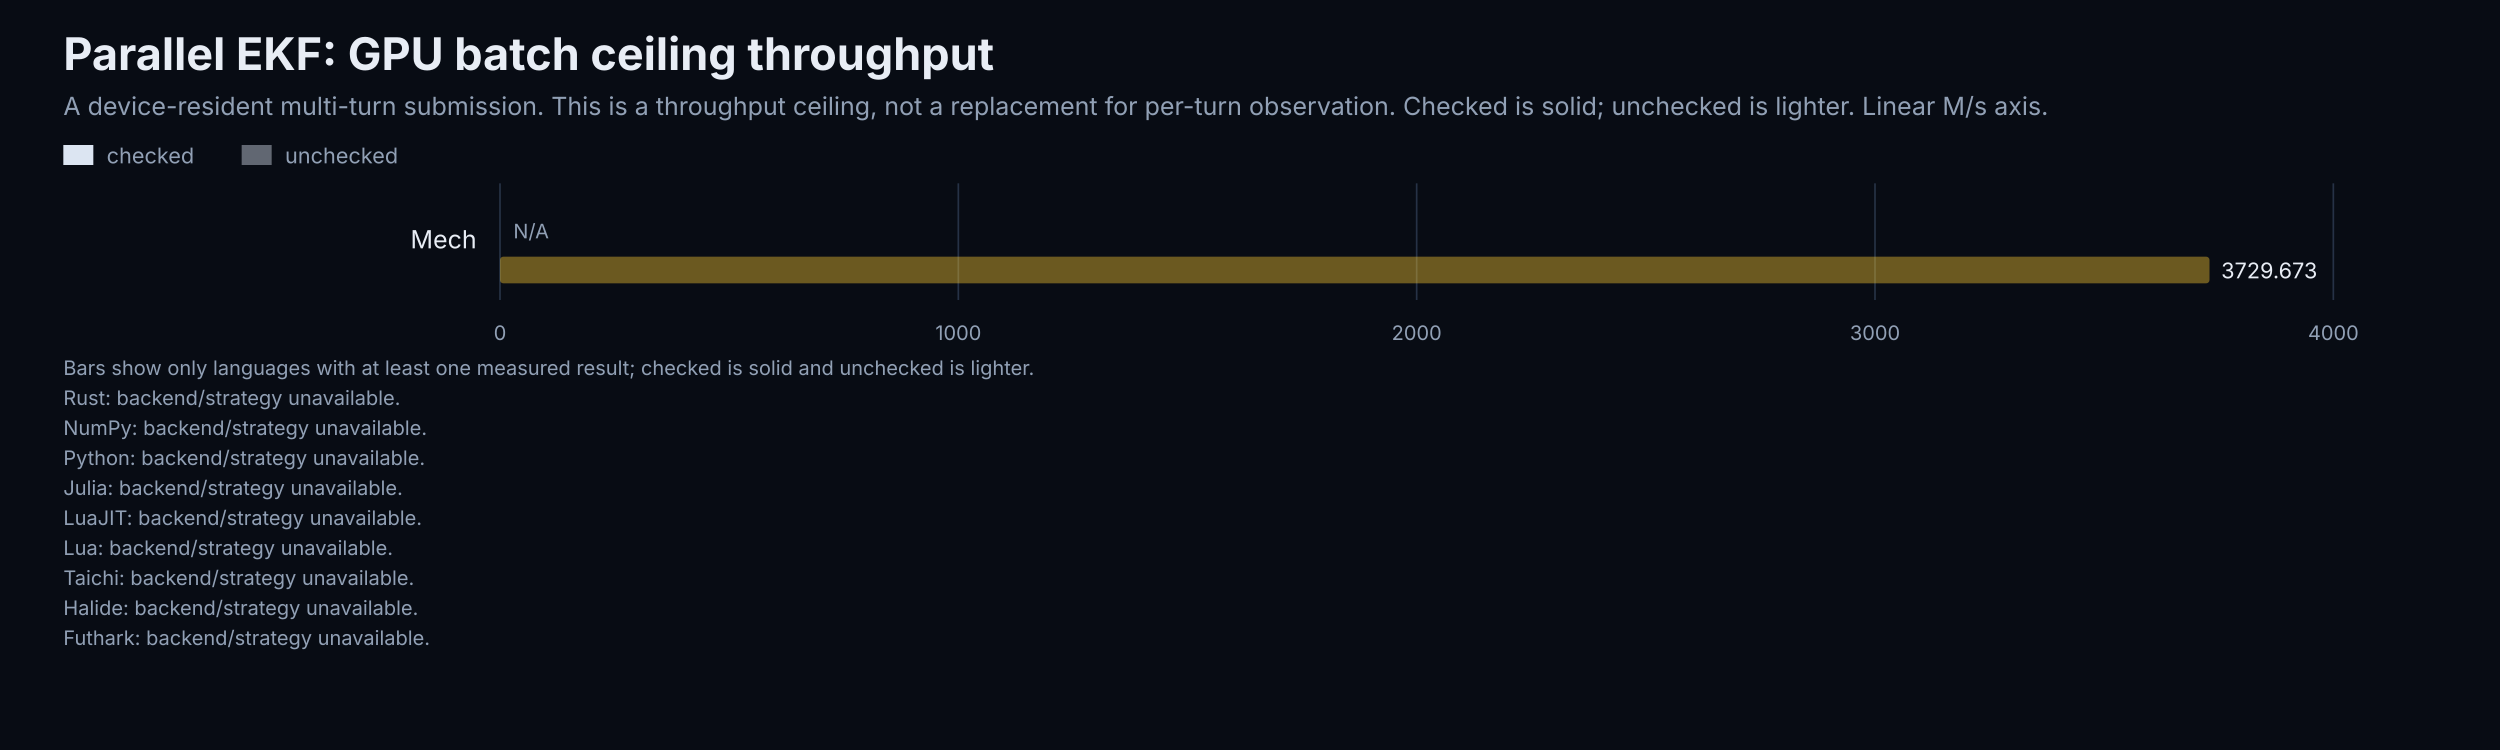
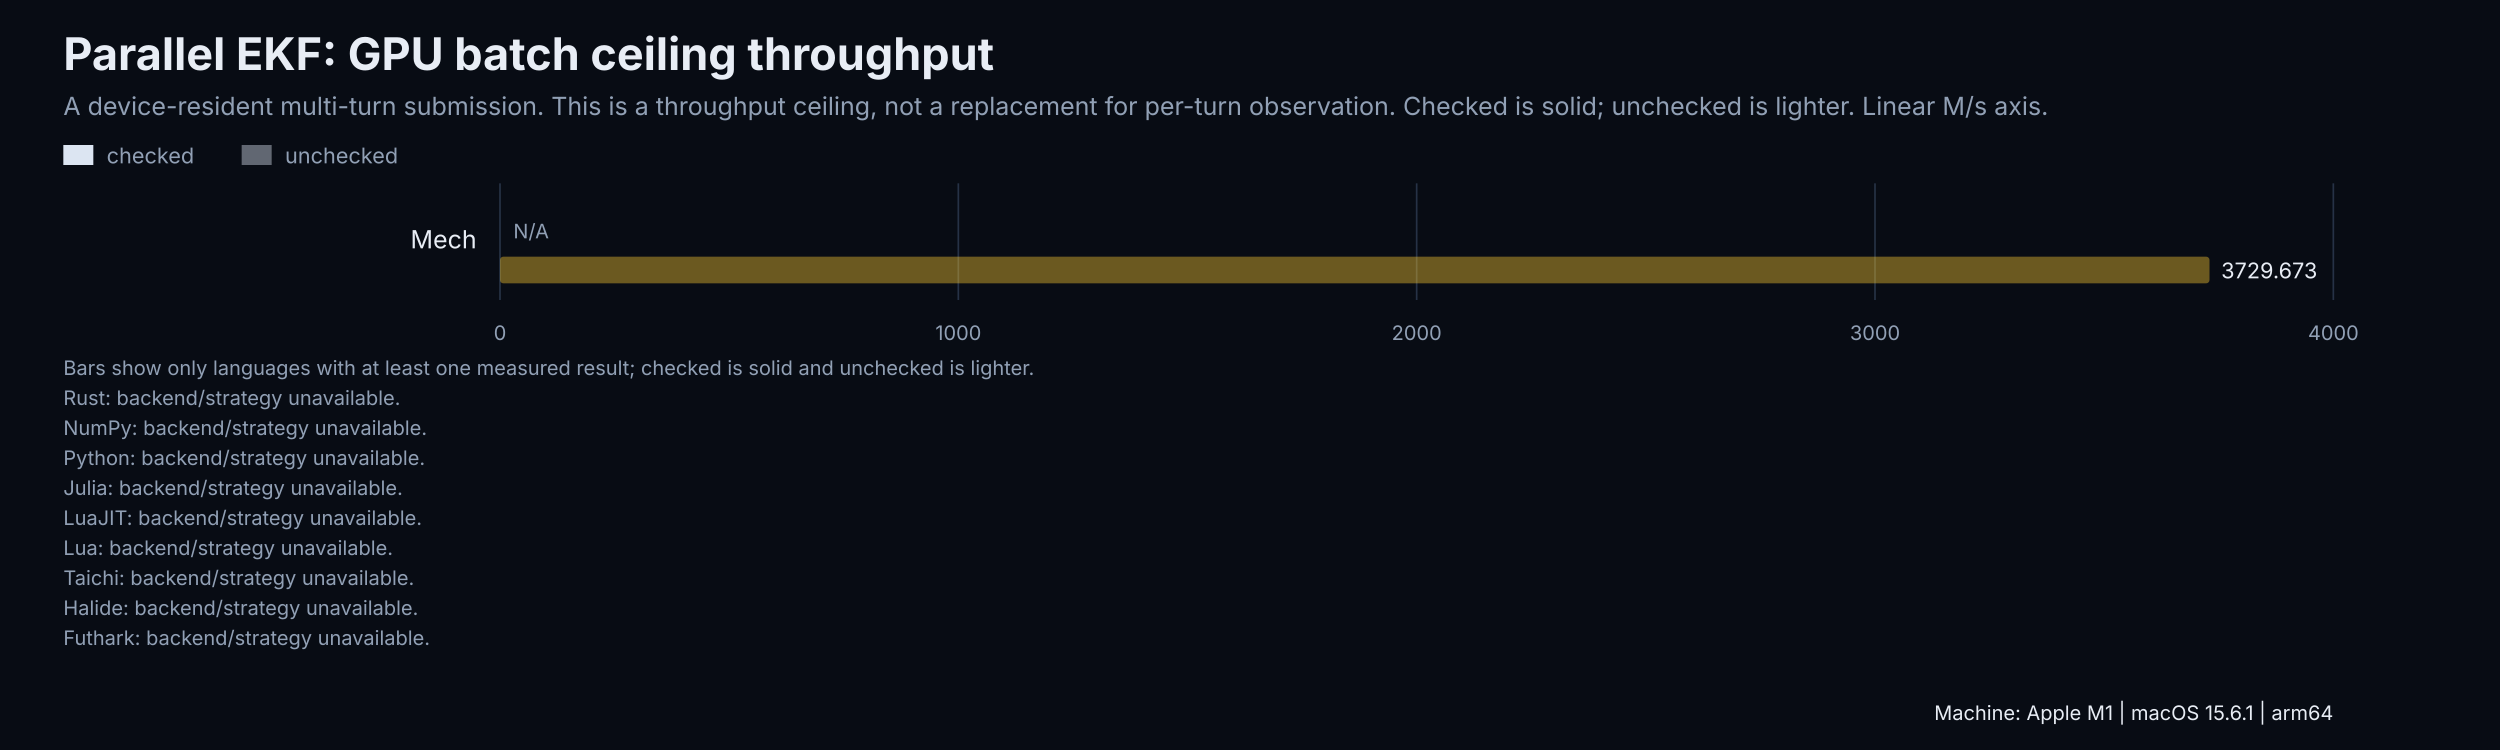
<svg xmlns="http://www.w3.org/2000/svg" width="1500" height="450" viewBox="0 0 1500 450">
  <rect width="100%" height="100%" fill="#080c14" />
  <style>text{font-family:-apple-system,BlinkMacSystemFont,"Segoe UI",sans-serif;fill:#e8edf5}.muted{fill:#91a0b5}.grid{stroke:#263246;stroke-width:1}.label{font-size:15px}.value{font-size:13px;font-variant-numeric:tabular-nums}</style>
  <text x="38" y="42" font-size="27" font-weight="700">Parallel EKF: GPU batch ceiling throughput</text>
  <text x="38" y="69" class="muted" font-size="15">A device-resident multi-turn submission. This is a throughput ceiling, not a replacement for per-turn observation. Checked is solid; unchecked is lighter. Linear M/s axis.</text>
  <rect x="38" y="87" width="18" height="12" fill="#dce5f2" />
  <text x="64" y="98" class="muted" font-size="13">checked</text>
  <rect x="145" y="87" width="18" height="12" fill="#dce5f2" opacity="0.42" />
  <text x="171" y="98" class="muted" font-size="13">unchecked</text>
  <line x1="300.0" y1="110" x2="300.0" y2="180" class="grid" />
  <text x="300.0" y="204" text-anchor="middle" class="muted" font-size="12">0</text>
  <line x1="575.0" y1="110" x2="575.0" y2="180" class="grid" />
  <text x="575.0" y="204" text-anchor="middle" class="muted" font-size="12">1000</text>
  <line x1="850.0" y1="110" x2="850.0" y2="180" class="grid" />
  <text x="850.0" y="204" text-anchor="middle" class="muted" font-size="12">2000</text>
  <line x1="1125.0" y1="110" x2="1125.0" y2="180" class="grid" />
  <text x="1125.0" y="204" text-anchor="middle" class="muted" font-size="12">3000</text>
  <line x1="1400.0" y1="110" x2="1400.0" y2="180" class="grid" />
  <text x="1400.0" y="204" text-anchor="middle" class="muted" font-size="12">4000</text>
  <text x="286" y="149" text-anchor="end" class="label">Mech</text>
  <text x="308" y="143" class="muted" font-size="12">N/A</text>
  <rect x="300" y="154" width="1025.7" height="16" rx="2" fill="#f4c430" opacity="0.42" />
  <text x="1332.7" y="167" class="value">3729.673</text>
  <text x="38" y="225" class="muted" font-size="12">Bars show only languages with at least one measured result; checked is solid and unchecked is lighter.</text>
  <text x="38" y="243" class="muted" font-size="12">Rust: backend/strategy unavailable.</text>
  <text x="38" y="261" class="muted" font-size="12">NumPy: backend/strategy unavailable.</text>
  <text x="38" y="279" class="muted" font-size="12">Python: backend/strategy unavailable.</text>
  <text x="38" y="297" class="muted" font-size="12">Julia: backend/strategy unavailable.</text>
  <text x="38" y="315" class="muted" font-size="12">LuaJIT: backend/strategy unavailable.</text>
  <text x="38" y="333" class="muted" font-size="12">Lua: backend/strategy unavailable.</text>
  <text x="38" y="351" class="muted" font-size="12">Taichi: backend/strategy unavailable.</text>
  <text x="38" y="369" class="muted" font-size="12">Halide: backend/strategy unavailable.</text>
  <text x="38" y="387" class="muted" font-size="12">Futhark: backend/strategy unavailable.</text>
+   <text x="1400" y="432" text-anchor="end" fill="#91a0b5" font-size="12">Machine: Apple M1 | macOS 15.6.1 | arm64</text>
</svg>
